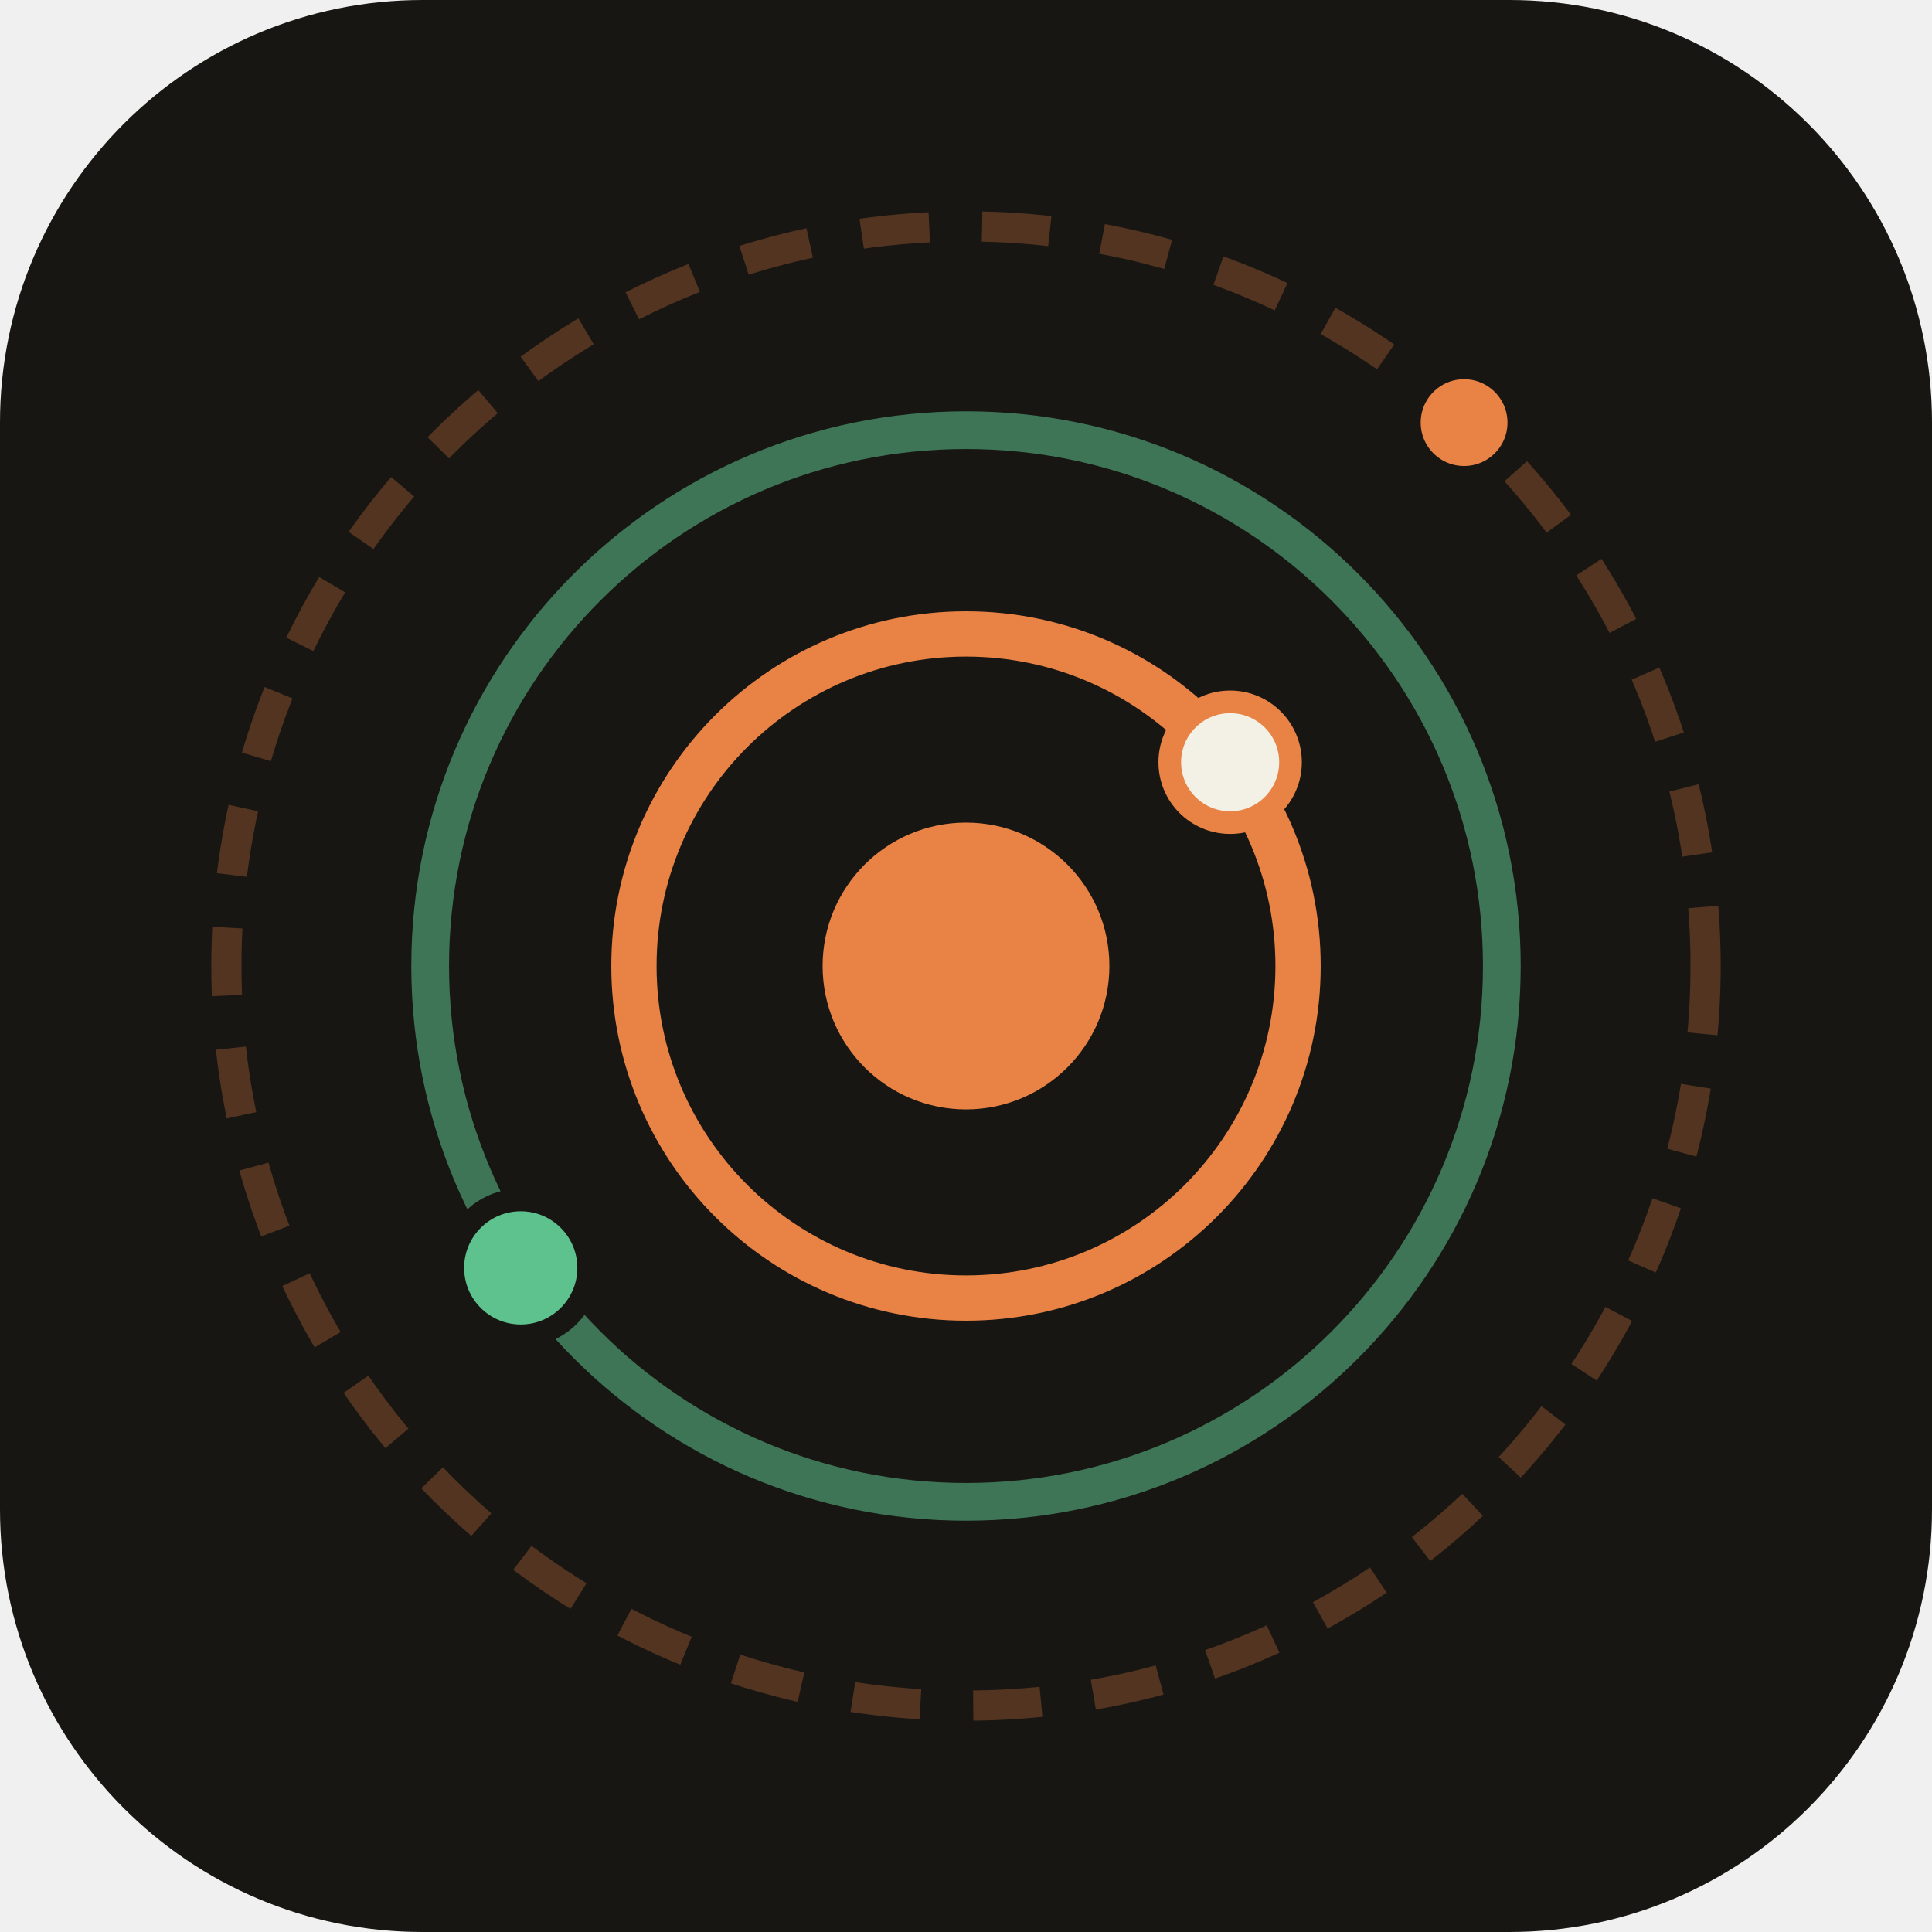
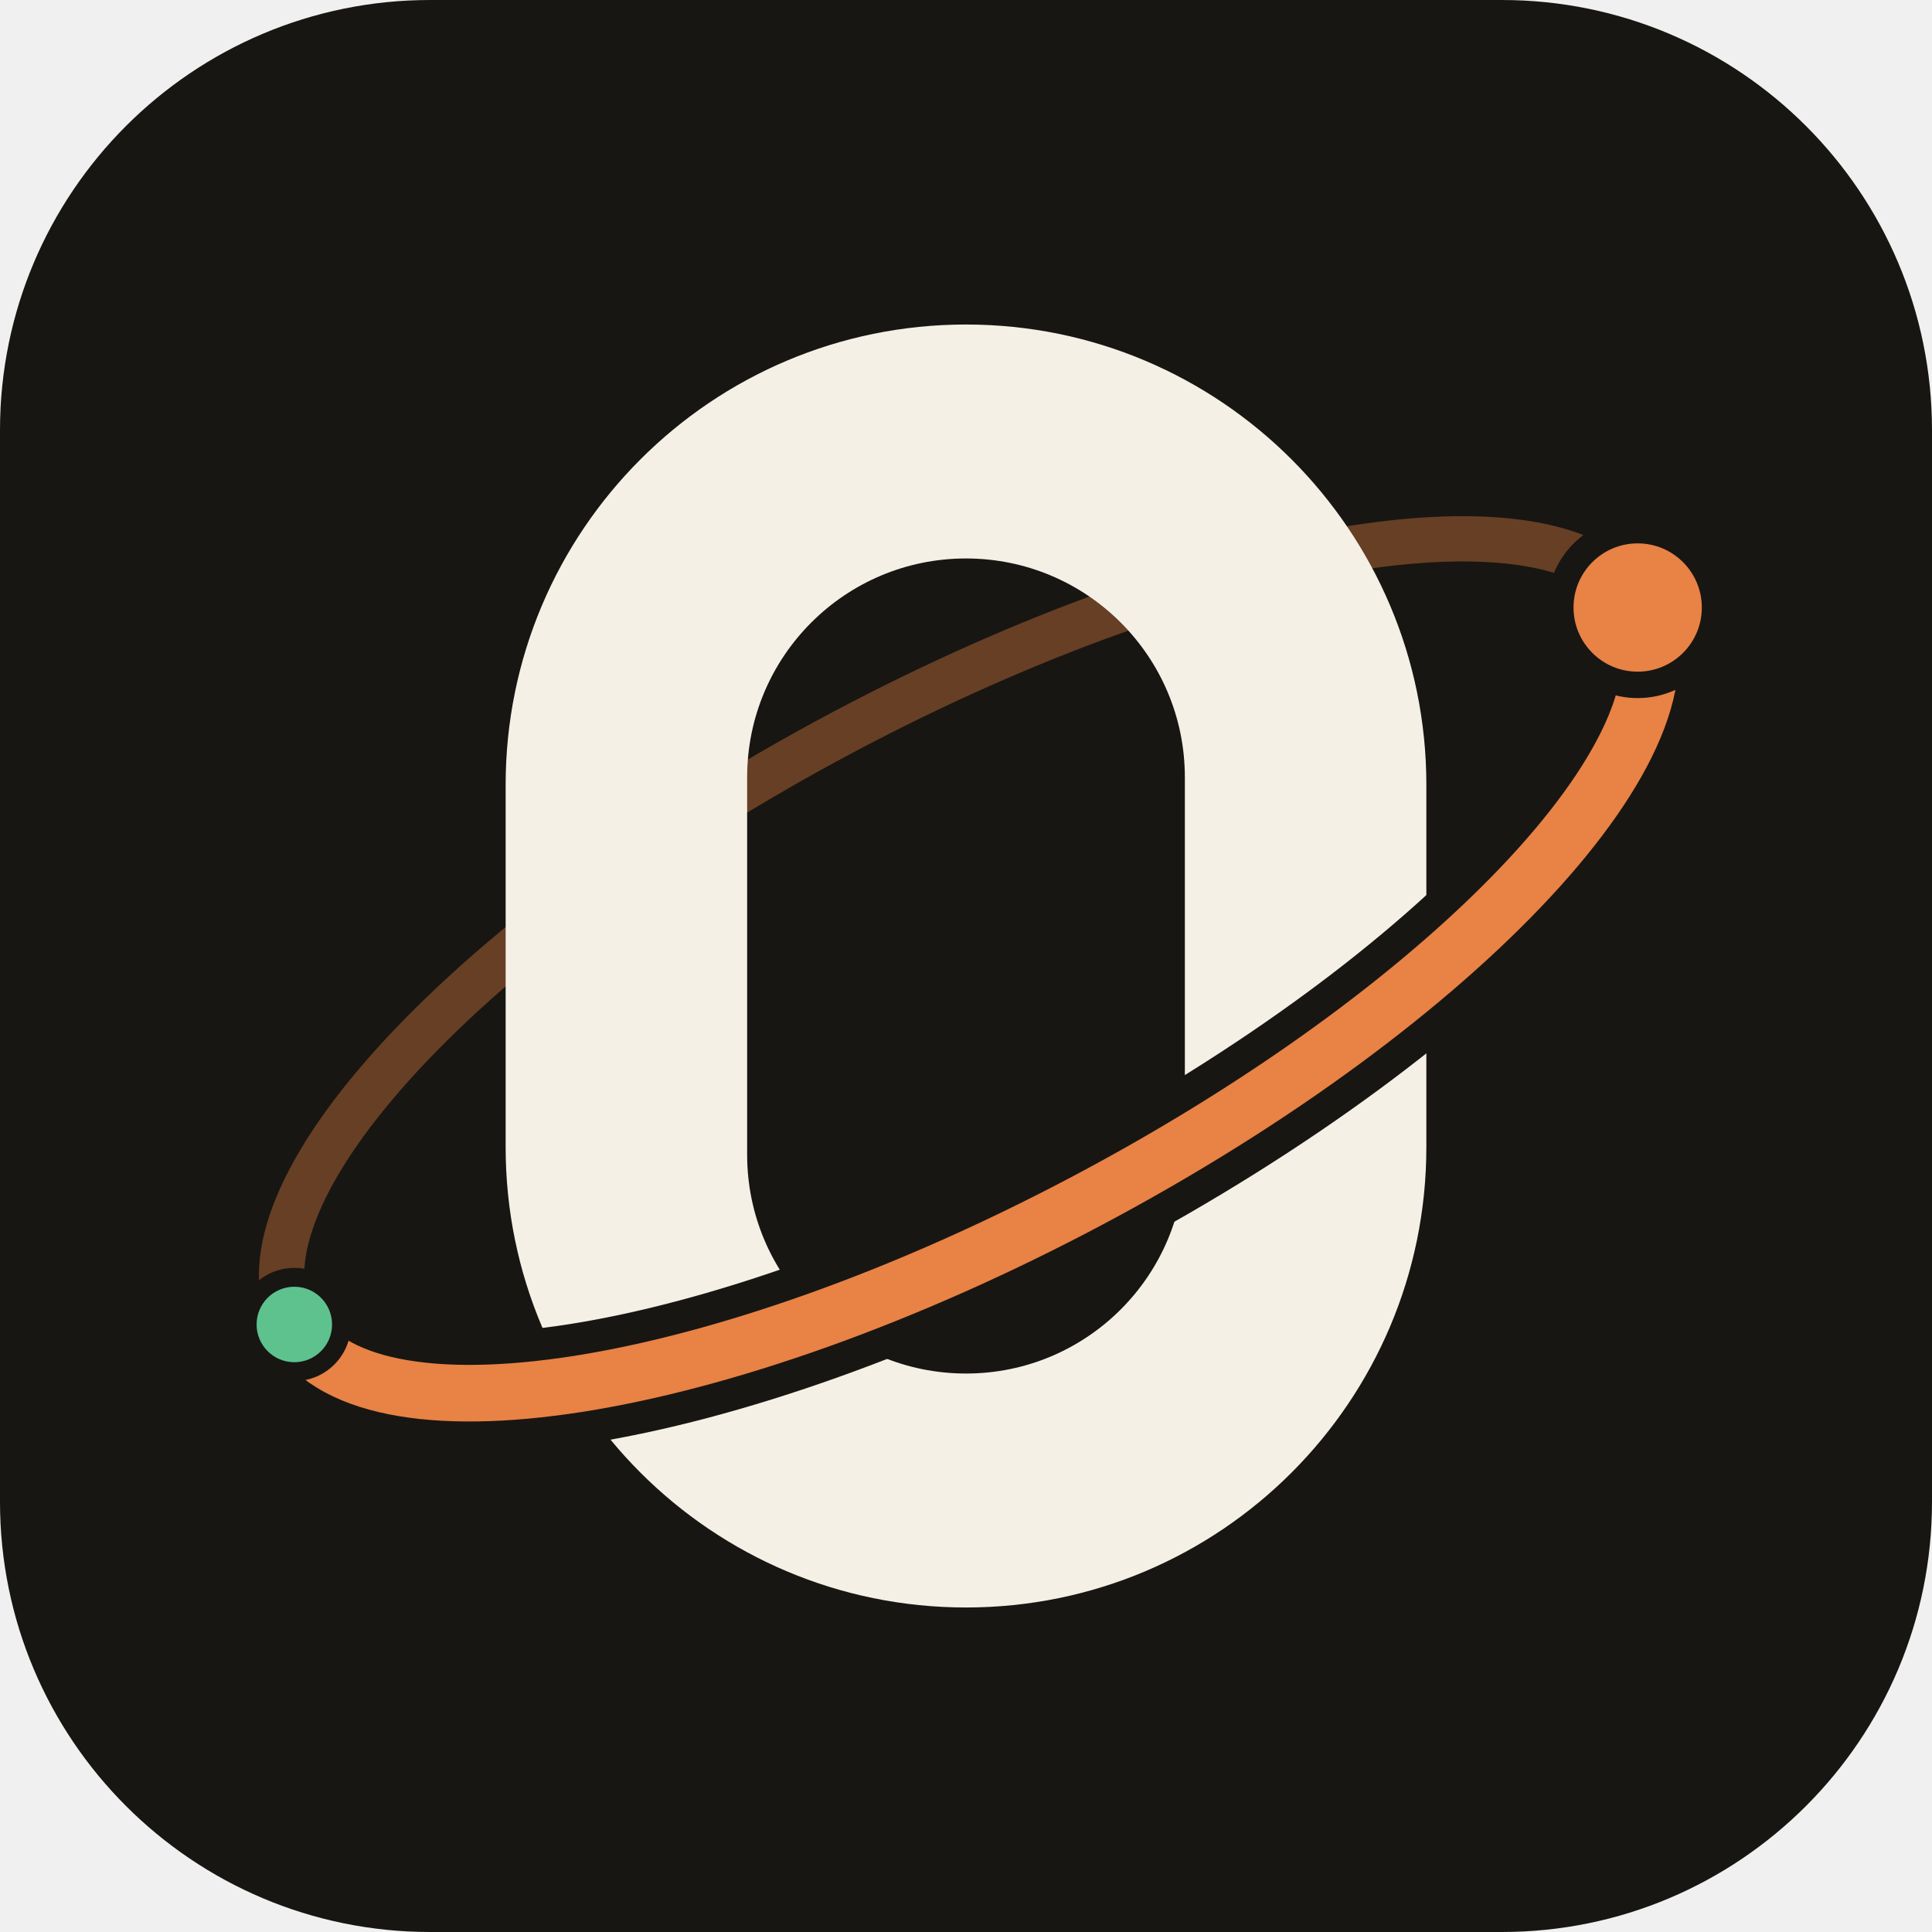
<svg xmlns="http://www.w3.org/2000/svg" viewBox="0 0 512 512" width="512" height="512" role="img" aria-label="Orbit">
-   <rect width="512" height="512" rx="112" fill="#181612" />
-   <circle cx="256" cy="256" r="196" fill="none" stroke="#e88245" stroke-opacity="0.28" stroke-width="8" stroke-dasharray="18 14" />
-   <circle cx="256" cy="256" r="142" fill="none" stroke="#5ec28f" stroke-opacity="0.55" stroke-width="10" />
-   <circle cx="256" cy="256" r="88" fill="none" stroke="#e88245" stroke-width="12" />
-   <circle cx="256" cy="256" r="38" fill="#e88245" />
-   <circle cx="326" cy="202" r="16" fill="#f3f0e6" stroke="#e88245" stroke-width="6" />
-   <circle cx="138" cy="336" r="18" fill="#5ec28f" stroke="#181612" stroke-width="6" />
-   <circle cx="388" cy="112" r="14" fill="#e88245" stroke="#181612" stroke-width="5" />
+   <defs>
+     <mask id="orbit-o-cut">
+       <rect width="512" height="512" fill="#ffffff" />
+       <rect x="198" y="148" width="116" height="216" rx="58" fill="#000000" />
+       <g transform="rotate(-28 256 256)">
+         <path d="M 54 256 A 202 70 0 0 0 458 256" fill="none" stroke="#000000" stroke-width="32" stroke-linecap="round" />
+       </g>
+     </mask>
+   </defs>
+   <rect width="512" height="512" rx="114" fill="#181612" />
+   <g transform="rotate(-28 256 256)">
+     <path d="M 54 256 A 202 70 0 0 1 458 256" fill="none" stroke="#e88245" stroke-opacity="0.38" stroke-width="12" stroke-linecap="round" />
+   </g>
+   <rect x="134" y="86" width="244" height="340" rx="122" fill="#f4f0e6" mask="url(#orbit-o-cut)" />
+   <g transform="rotate(-28 256 256)">
+     <path d="M 54 256 A 202 70 0 0 0 458 256" fill="none" stroke="#e88245" stroke-width="15" stroke-linecap="round" />
+   </g>
+   <circle cx="434" cy="161" r="24" fill="#181612" />
+   <circle cx="434" cy="161" r="17" fill="#e88245" />
+   <circle cx="78" cy="351" r="15" fill="#181612" />
+   <circle cx="78" cy="351" r="10" fill="#5ec28f" />
</svg>
